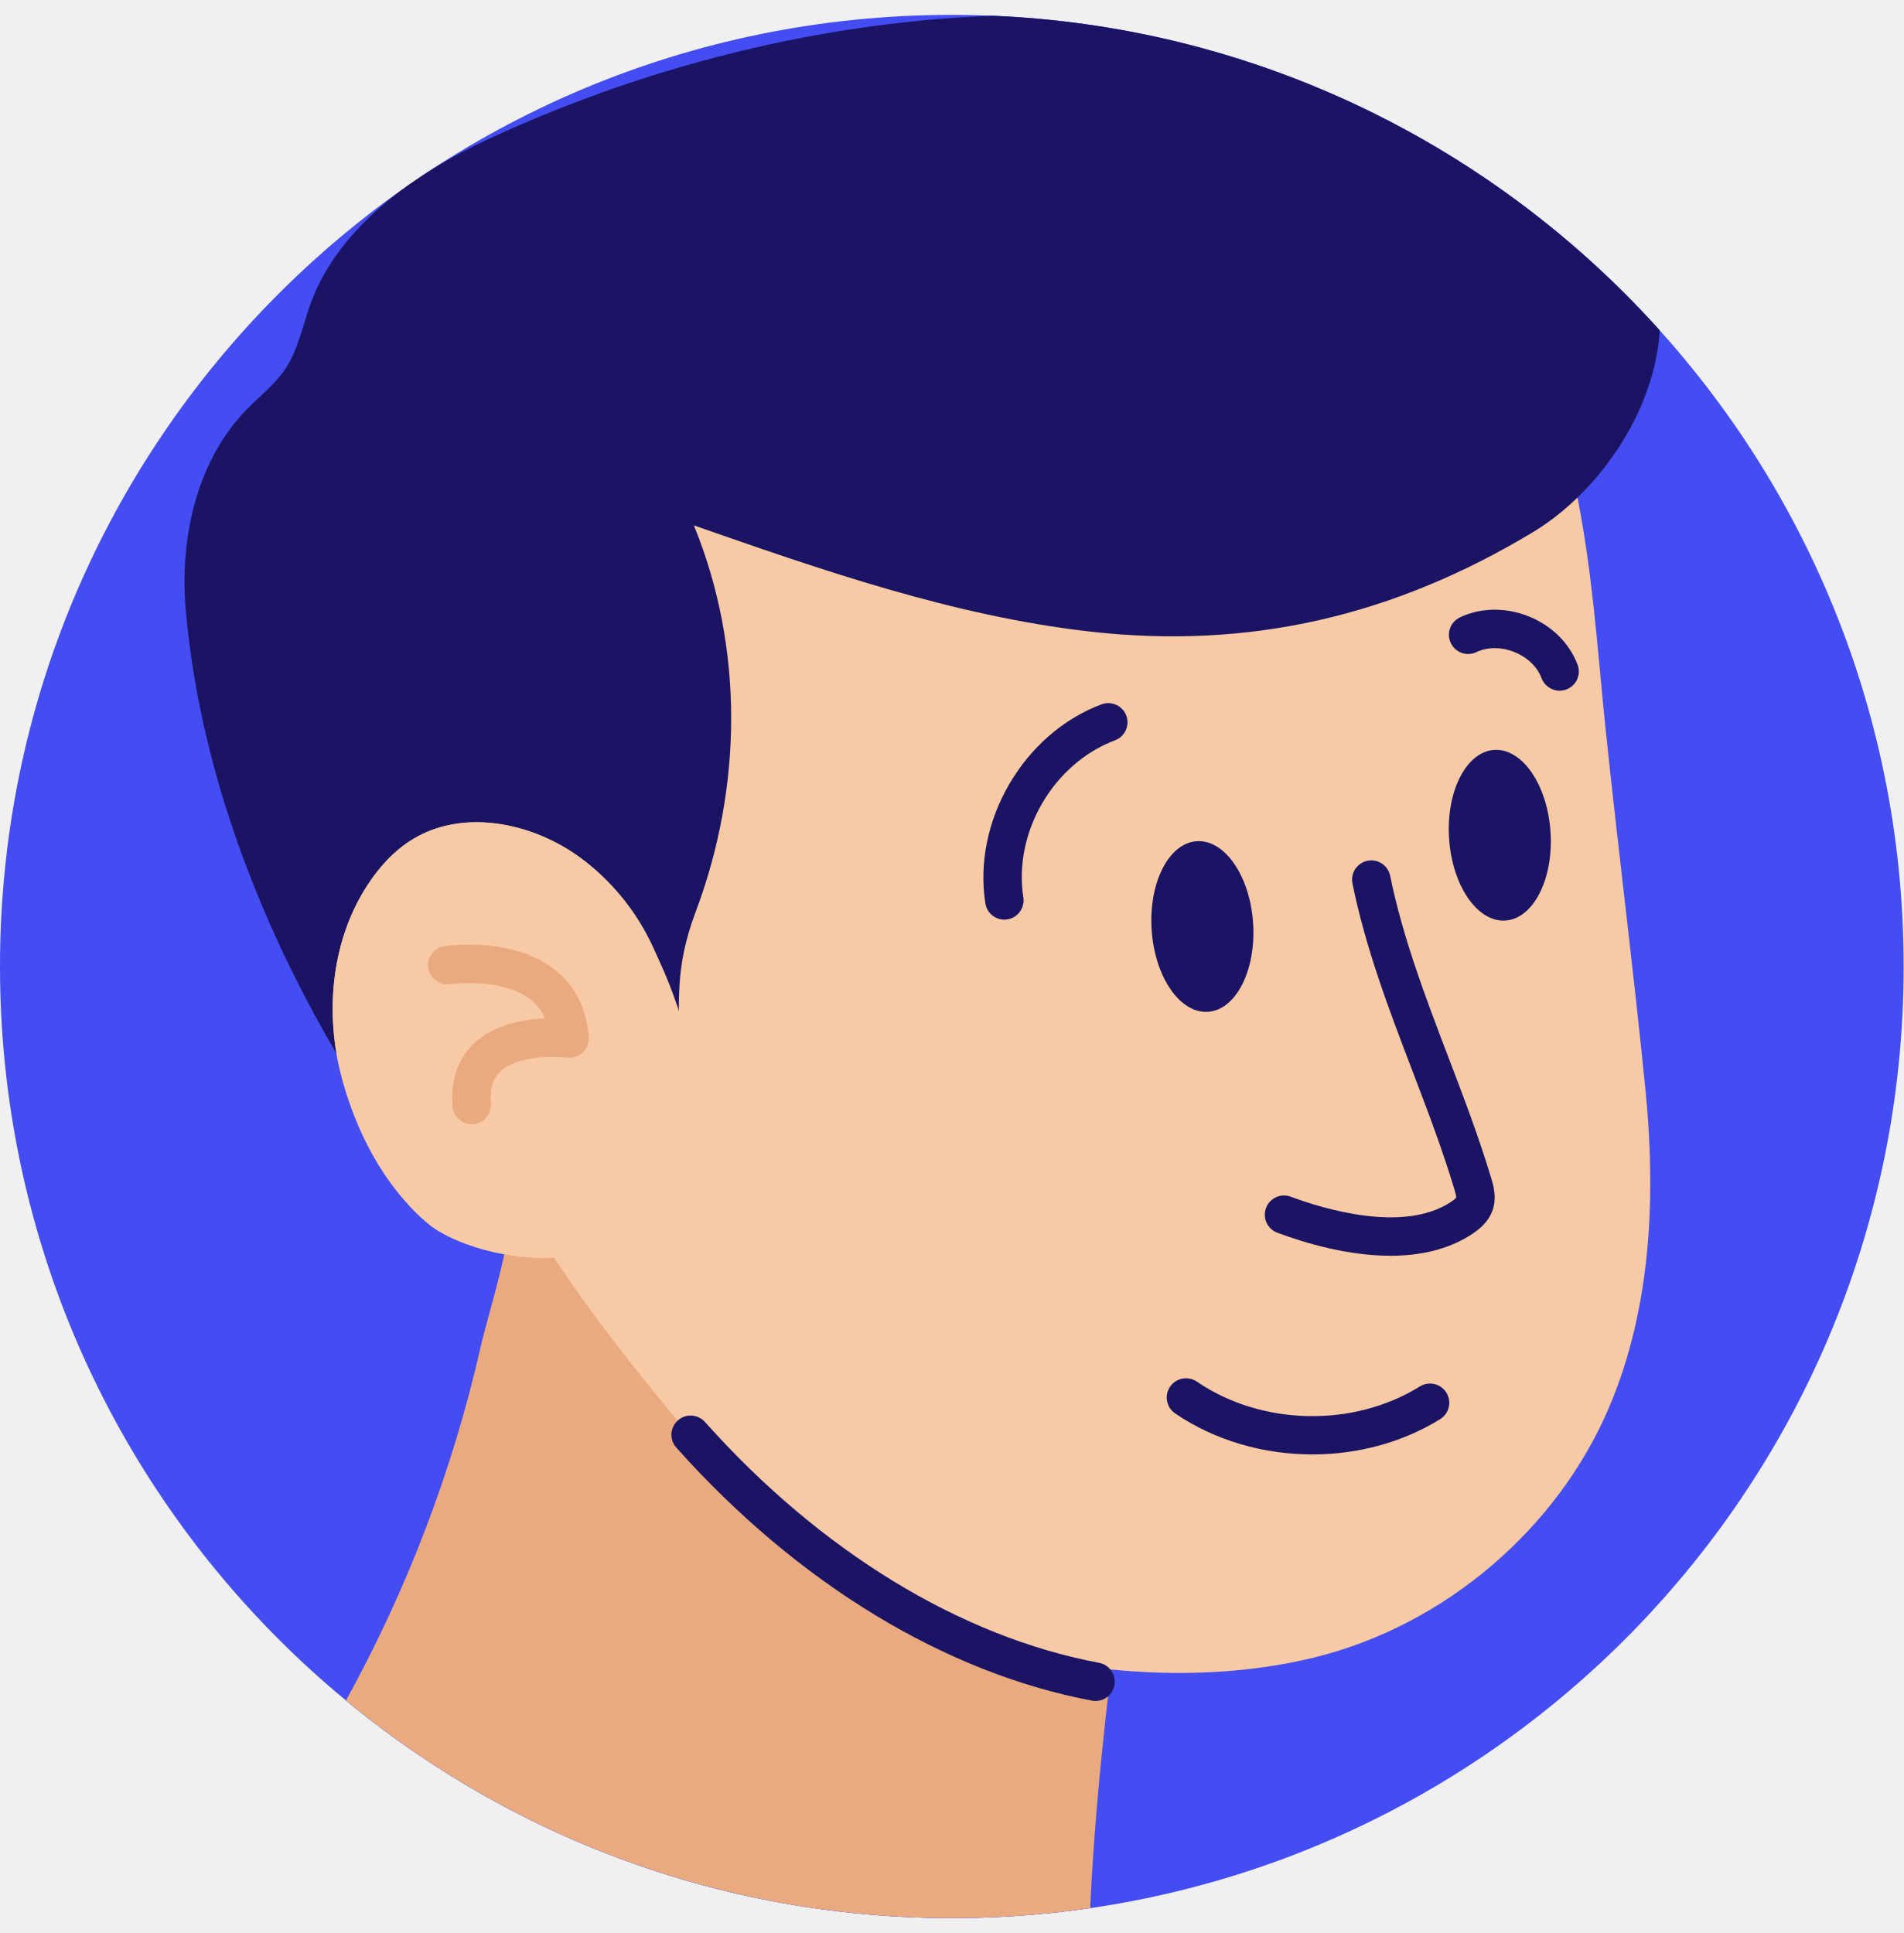
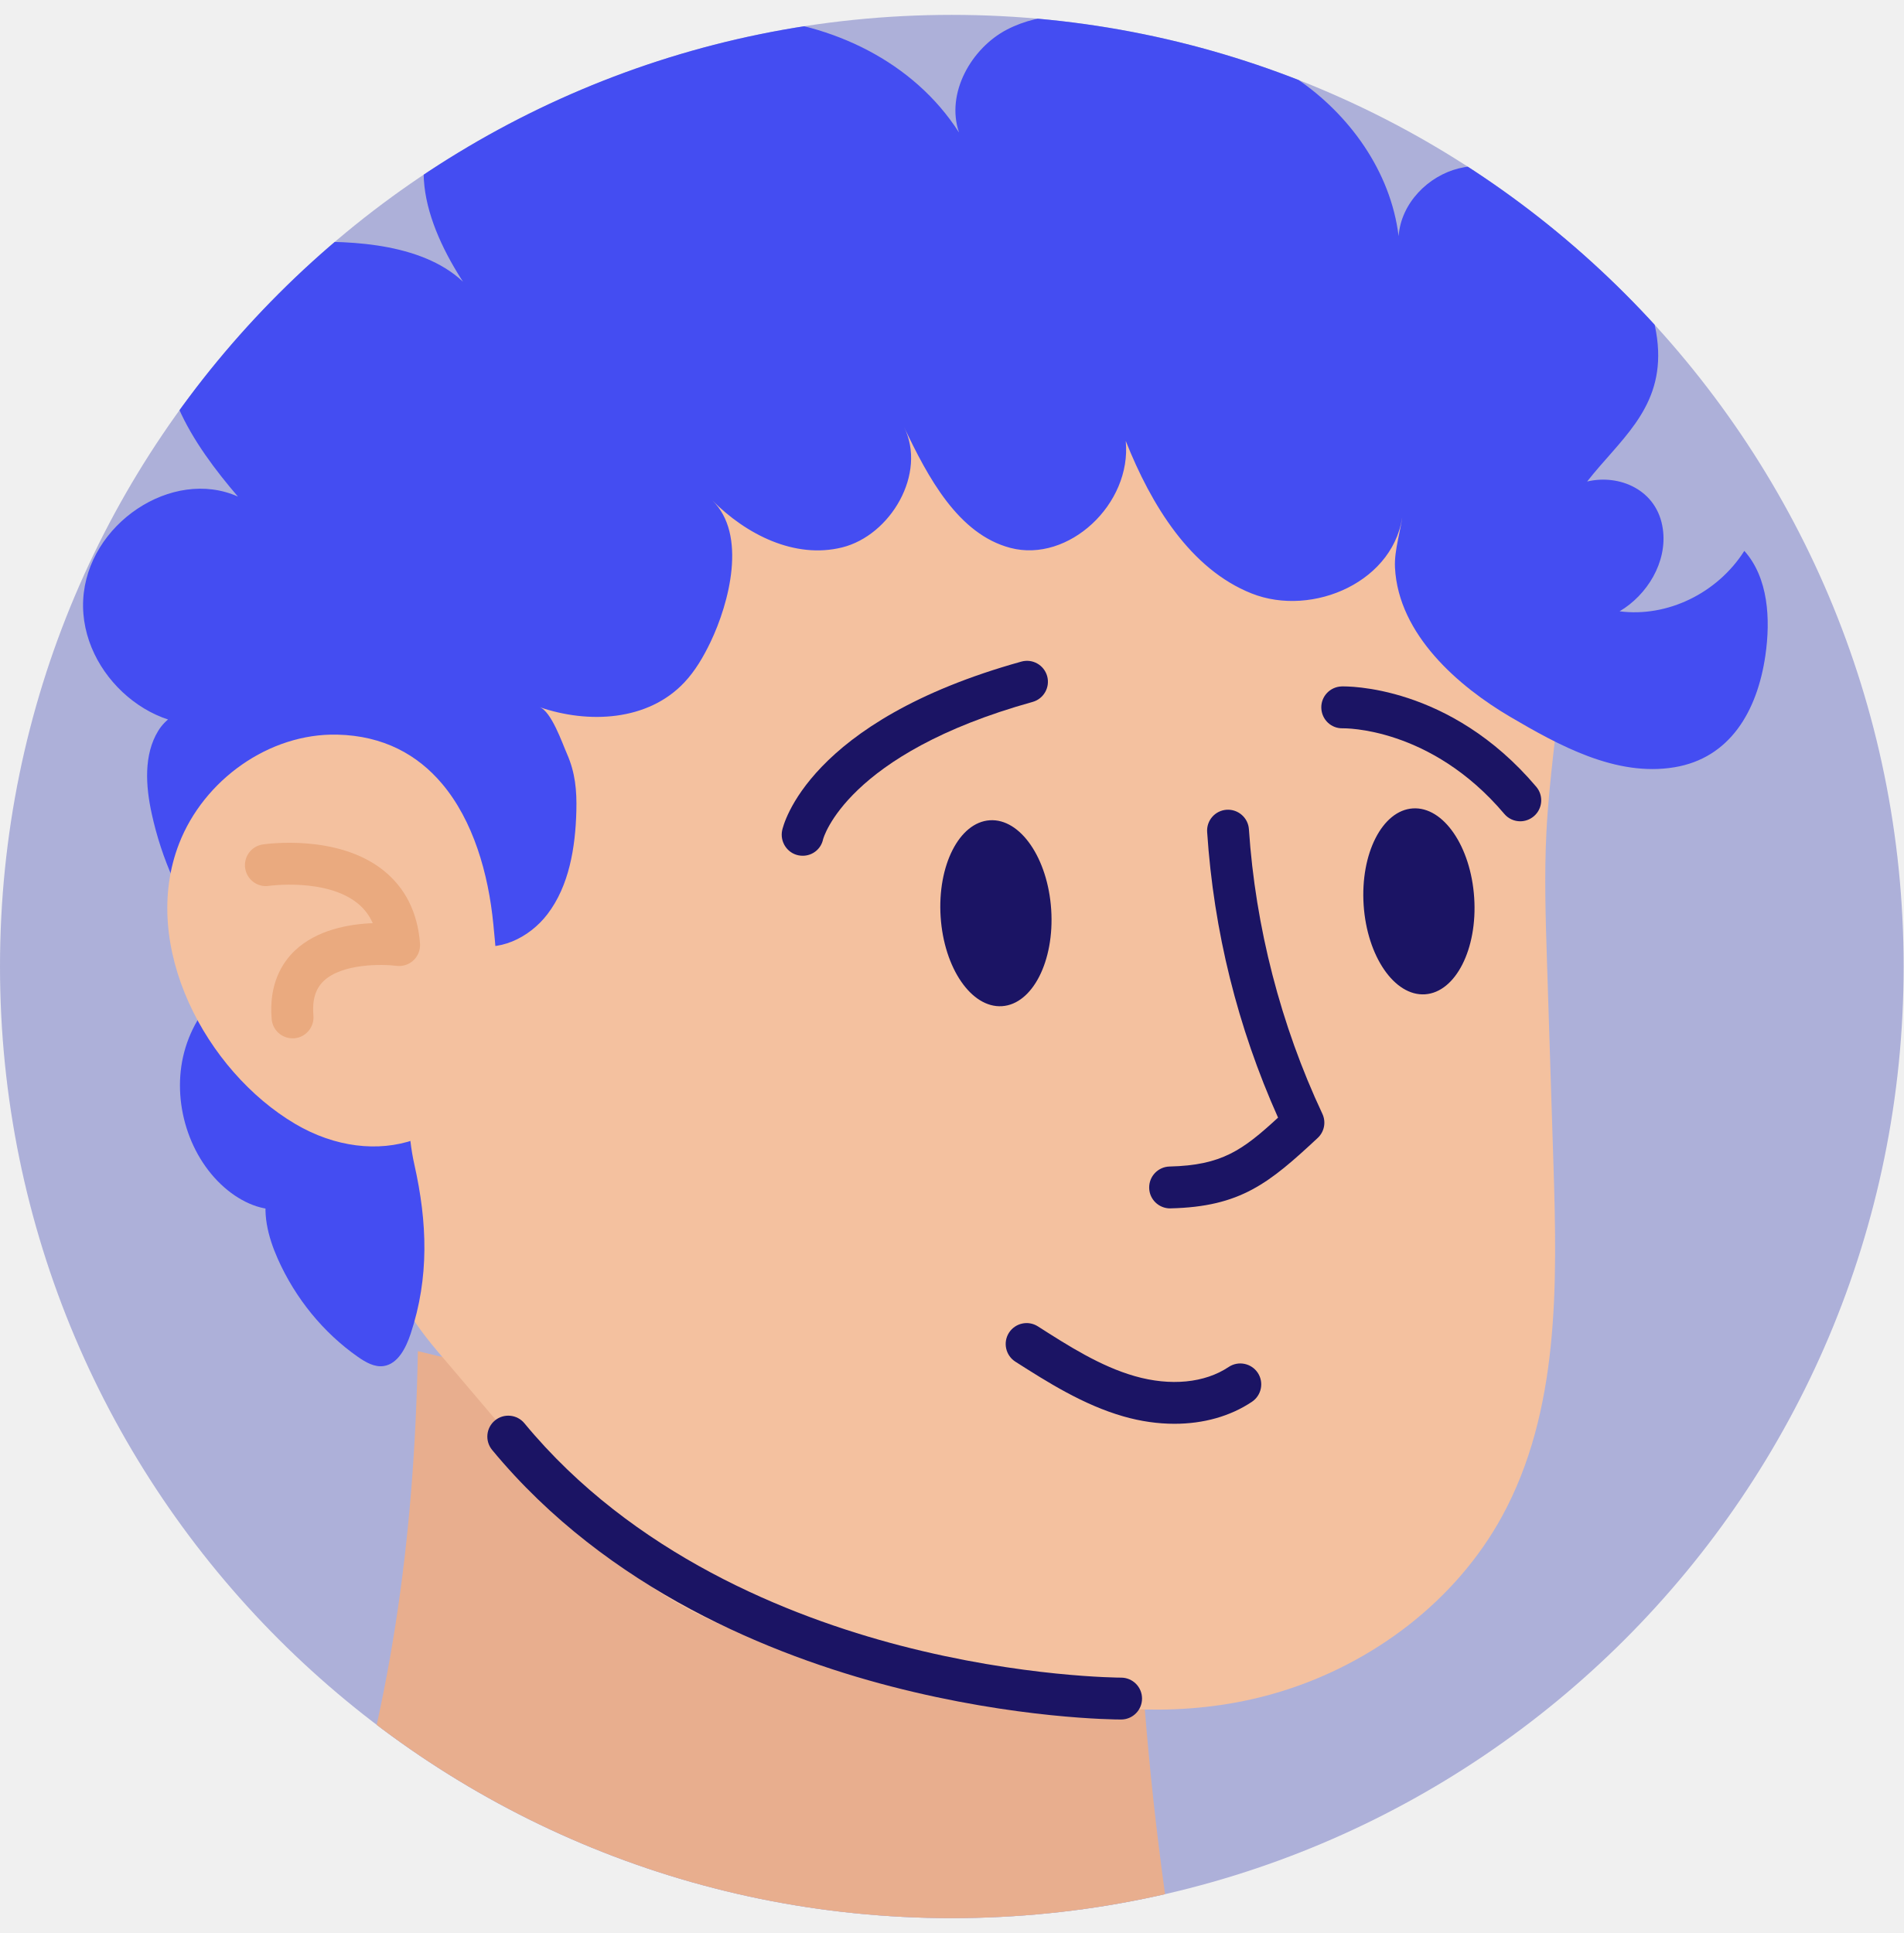
<svg xmlns="http://www.w3.org/2000/svg" width="64" height="65" viewBox="0 0 64 65" fill="none">
-   <g clip-path="url(#clip0_20044_16418)">
-     <path d="M64 0.501H0V64.5H64V0.501Z" fill="#444DF2" />
-     <path d="M37.651 53.71C37.207 57.275 36.781 60.897 36.639 64.5H6.768C7.161 63.897 7.626 63.26 8.149 62.565C10.713 59.159 12.79 55.388 14.309 51.405C15.068 49.414 15.689 47.369 16.159 45.29C16.487 43.848 17.58 40.716 17.09 39.294C17.37 40.108 17.765 40.86 18.25 41.555C19.785 43.753 22.218 45.354 24.748 46.365C28.077 47.695 31.669 48.209 35.114 49.198C35.835 49.405 36.585 49.656 37.088 50.213C37.905 51.119 37.803 52.499 37.651 53.71Z" fill="#444DF2" />
-     <path d="M37.651 53.71C37.207 57.275 36.781 60.897 36.639 64.5H6.768C7.161 63.897 7.626 63.26 8.149 62.565C10.713 59.159 12.79 55.388 14.309 51.405C15.068 49.414 15.689 47.369 16.159 45.29C16.487 43.848 17.58 40.716 17.09 39.294C17.37 40.108 17.765 40.86 18.25 41.555C19.785 43.753 22.218 45.354 24.748 46.365C28.077 47.695 31.669 48.209 35.114 49.198C35.835 49.405 36.585 49.656 37.088 50.213C37.905 51.119 37.803 52.499 37.651 53.71Z" fill="#EAAA7F" />
-     <path d="M13.551 23.801C13.511 21 13.807 18.164 15.101 15.649C17.321 11.331 22.19 8.655 27.137 7.718C32.086 6.781 37.174 7.329 42.157 7.918C45.151 8.272 49.615 8.812 51.222 11.555C53.345 15.178 53.551 20.406 53.974 24.46C54.396 28.514 54.912 32.557 55.317 36.613C55.671 40.17 55.534 43.946 54.095 47.328C52.376 51.37 48.613 54.657 44.151 55.744C37.804 57.289 29.135 55.278 25.051 50.461C22.052 46.925 18.691 43.069 16.705 38.92C14.664 34.652 13.833 29.927 13.6 25.25C13.576 24.768 13.558 24.285 13.551 23.801Z" fill="#F7C9A4" />
-     <path d="M18.113 41.111C17.203 41.214 16.31 41.127 15.492 40.702C14.491 40.182 13.793 39.236 13.152 38.309C9.559 33.124 6.813 26.887 6.248 20.546C6.031 18.115 6.598 15.5 8.306 13.756C8.741 13.311 9.245 12.926 9.591 12.409C10.047 11.728 10.182 10.89 10.474 10.123C11.435 7.593 13.983 5.806 16.438 4.668C27.734 -0.567 41.659 -1.353 52.306 5.102C53.209 5.65 54.103 6.519 54.727 7.37C57.352 10.947 54.793 15.938 51.522 17.904C46.87 20.702 42.026 21.859 36.595 21.232C32.036 20.704 27.661 19.181 23.328 17.667C25.021 21.808 24.957 26.484 23.393 30.649C22.667 32.583 22.847 33.637 22.827 35.653C22.816 36.827 22.862 39.59 21.481 40.138C20.409 40.563 19.248 40.984 18.113 41.111Z" fill="#1B1464" />
-     <path d="M19.377 28.748C22.807 31.127 23.864 37.064 23.951 40.952C23.955 41.134 23.958 41.324 24.038 41.487C24.298 42.024 20.636 42.211 20.339 42.213C18.894 42.227 17.448 42.075 16.037 41.758C14.506 41.413 14.04 41.01 13.13 39.693C12.366 38.587 11.768 37.361 11.446 36.054C10.922 33.933 11.169 31.578 12.364 29.75C12.759 29.145 13.259 28.597 13.877 28.221C15.54 27.208 17.775 27.637 19.377 28.748Z" fill="#F7C9A4" />
-     <path d="M22.026 41.21C19.088 43.208 15.428 42.028 14.39 41.148C12.878 39.867 11.913 37.956 11.444 36.055C10.921 33.934 11.168 31.579 12.362 29.751C12.758 29.146 13.258 28.598 13.875 28.222C15.539 27.208 17.774 27.638 19.377 28.748C21.126 29.961 22.324 31.939 22.59 34.052" fill="#F7C9A4" />
-     <path d="M40.612 34.024C41.553 33.962 42.233 32.628 42.129 31.044C42.025 29.459 41.177 28.225 40.235 28.287C39.293 28.348 38.614 29.683 38.718 31.267C38.822 32.852 39.67 34.086 40.612 34.024Z" fill="#1B1464" />
-     <path d="M50.611 30.955C51.553 30.893 52.232 29.558 52.128 27.974C52.024 26.39 51.176 25.155 50.234 25.217C49.293 25.279 48.614 26.613 48.718 28.198C48.822 29.782 49.669 31.016 50.611 30.955Z" fill="#1B1464" />
-     <path d="M46.748 42.227C45.317 42.227 43.886 41.803 42.943 41.452C42.608 41.326 42.438 40.955 42.564 40.62C42.689 40.285 43.062 40.115 43.396 40.241C44.481 40.646 47.179 41.476 48.778 40.419C48.906 40.334 48.946 40.288 48.957 40.271C48.961 40.21 48.913 40.047 48.891 39.976C48.484 38.623 47.969 37.278 47.472 35.977C46.707 33.974 45.916 31.902 45.469 29.708C45.398 29.358 45.624 29.017 45.974 28.945C46.323 28.873 46.665 29.1 46.736 29.449C47.163 31.539 47.935 33.56 48.681 35.516C49.187 36.839 49.709 38.207 50.13 39.603C50.204 39.848 50.327 40.256 50.185 40.681C50.048 41.092 49.724 41.343 49.492 41.496C48.677 42.034 47.713 42.227 46.748 42.227Z" fill="#1B1464" />
-     <path d="M33.765 30.925C33.453 30.925 33.178 30.697 33.128 30.378C32.694 27.61 34.409 24.669 37.033 23.684C37.367 23.559 37.739 23.728 37.865 24.062C37.99 24.396 37.821 24.768 37.487 24.894C35.416 25.671 34.062 27.993 34.405 30.177C34.46 30.529 34.219 30.861 33.866 30.916C33.832 30.922 33.798 30.925 33.765 30.925Z" fill="#1B1464" />
-     <path d="M52.433 23.226C52.172 23.226 51.926 23.066 51.828 22.808C51.684 22.422 51.349 22.101 50.911 21.926C50.473 21.75 50.008 21.752 49.637 21.928C49.316 22.083 48.929 21.946 48.776 21.625C48.621 21.303 48.758 20.917 49.079 20.762C49.775 20.428 50.619 20.415 51.392 20.725C52.165 21.035 52.766 21.627 53.038 22.351C53.164 22.685 52.996 23.057 52.662 23.184C52.586 23.212 52.508 23.226 52.433 23.226Z" fill="#1B1464" />
-     <path d="M44.123 48.907C42.488 48.907 40.852 48.445 39.507 47.528C39.213 47.327 39.136 46.925 39.338 46.629C39.539 46.335 39.941 46.258 40.237 46.459C42.413 47.944 45.498 48.011 47.737 46.621C48.041 46.433 48.439 46.527 48.627 46.83C48.815 47.133 48.722 47.531 48.419 47.72C47.141 48.513 45.632 48.907 44.123 48.907Z" fill="#1B1464" />
-     <path d="M36.832 57.198C36.792 57.198 36.753 57.194 36.712 57.186C31.765 56.256 26.801 53.234 22.737 48.677C22.499 48.411 22.523 48.002 22.789 47.764C23.055 47.526 23.464 47.551 23.702 47.817C27.578 52.161 32.283 55.038 36.951 55.915C37.302 55.982 37.532 56.319 37.467 56.669C37.408 56.981 37.137 57.198 36.832 57.198Z" fill="#1B1464" />
-     <path d="M15.857 37.802C15.525 37.802 15.242 37.549 15.214 37.212C15.119 36.117 15.547 35.459 15.923 35.099C16.608 34.445 17.608 34.273 18.333 34.247C18.224 34 18.066 33.794 17.855 33.626C16.882 32.849 15.147 33.092 15.131 33.095C14.779 33.146 14.45 32.903 14.397 32.551C14.345 32.199 14.587 31.87 14.939 31.816C15.032 31.802 17.239 31.483 18.657 32.611C19.337 33.151 19.72 33.913 19.793 34.873C19.808 35.067 19.734 35.258 19.593 35.392C19.451 35.527 19.256 35.588 19.063 35.564C18.633 35.509 17.389 35.484 16.815 36.035C16.563 36.277 16.461 36.625 16.503 37.1C16.534 37.456 16.271 37.769 15.915 37.8C15.895 37.801 15.876 37.802 15.857 37.802Z" fill="#EAAA7F" />
+   <g clip-path="url(#clip0_20380_16350)">
+     <path d="M64 0.5H0V64.5H64V0.5Z" fill="#ADB0D9" />
+     <path d="M39.284 64.5H10.802C10.903 64.199 11.007 63.9 11.108 63.6C13.14 57.578 13.933 51.747 14.049 45.434C21.261 47.27 28.834 46.483 36.275 46.406C39.044 46.378 38.113 48.545 38.149 50.561C38.193 53.081 38.323 55.6 38.541 58.112C38.725 60.248 38.973 62.379 39.284 64.5Z" fill="#ADB0D9" />
+     <path d="M39.284 64.5H10.802C10.903 64.199 11.007 63.9 11.108 63.6C13.14 57.578 13.933 51.747 14.049 45.434C21.261 47.27 28.834 46.483 36.275 46.406C39.044 46.378 38.113 48.545 38.149 50.561C38.193 53.081 38.323 55.6 38.541 58.112C38.725 60.248 38.973 62.379 39.284 64.5Z" fill="#E8AE8E" />
+     <path d="M19.085 50.589C19.131 50.644 19.178 50.699 19.224 50.753C19.818 51.452 20.416 52.154 21.115 52.75C24.759 55.85 30.431 56.206 34.92 57.081C37.646 57.612 40.375 57.703 43.062 56.88C46.159 55.93 48.938 53.836 50.495 50.995C52.432 47.454 52.355 43.197 52.227 39.162C52.154 36.873 52.081 34.584 52.008 32.294C51.962 30.858 51.917 29.42 51.99 27.985C52.169 24.449 53.093 20.821 52.33 17.296C51.697 14.37 49.249 11.316 46.518 10.076C42.207 8.119 37.042 7.603 32.377 8.13C29.002 8.512 25.568 8.916 22.465 10.295C19.677 11.534 16.064 13.114 14.575 15.88C12.687 19.388 11.613 23.443 11.156 27.383C10.779 30.639 10.847 33.948 11.363 37.186C11.85 40.249 12.665 43.036 14.691 45.418C16.154 47.142 17.619 48.865 19.085 50.589Z" fill="#F4C19F" />
+     <path d="M39.339 40.634C38.957 40.634 38.643 40.33 38.635 39.947C38.626 39.558 38.933 39.235 39.322 39.226C41.077 39.185 41.777 38.677 42.968 37.582C41.607 34.539 40.805 31.311 40.584 27.978C40.558 27.59 40.851 27.255 41.239 27.229C41.625 27.205 41.962 27.497 41.988 27.884C42.206 31.166 43.059 34.475 44.457 37.452C44.588 37.729 44.524 38.058 44.3 38.266C42.669 39.785 41.709 40.579 39.354 40.633C39.35 40.634 39.345 40.634 39.339 40.634Z" fill="#1B1464" />
+     <path d="M33.688 33.834C34.714 33.767 35.454 32.313 35.341 30.587C35.228 28.86 34.304 27.516 33.277 27.583C32.251 27.65 31.511 29.104 31.624 30.831C31.737 32.557 32.661 33.901 33.688 33.834Z" fill="#1B1464" />
+     <path d="M47.909 33.435C48.935 33.367 49.676 31.913 49.562 30.187C49.449 28.461 48.525 27.116 47.499 27.184C46.472 27.251 45.732 28.705 45.845 30.431C45.959 32.157 46.883 33.502 47.909 33.435Z" fill="#1B1464" />
+     <path d="M51.11 27.617C50.911 27.617 50.711 27.532 50.573 27.367C48.092 24.433 45.176 24.491 45.148 24.49C44.755 24.504 44.435 24.197 44.422 23.807C44.41 23.418 44.715 23.095 45.105 23.082C45.25 23.078 48.733 23.009 51.649 26.457C51.9 26.754 51.863 27.198 51.566 27.449C51.431 27.562 51.27 27.617 51.11 27.617Z" fill="#1B1464" />
+     <path d="M26.988 28.776C26.939 28.776 26.89 28.771 26.84 28.761C26.46 28.682 26.217 28.303 26.296 27.923C26.327 27.774 27.142 24.25 34.339 22.247C34.714 22.143 35.101 22.362 35.205 22.736C35.309 23.111 35.09 23.499 34.716 23.603C28.447 25.349 27.68 28.193 27.672 28.221C27.602 28.554 27.313 28.776 26.988 28.776Z" fill="#1B1464" />
+     <path d="M39.484 47.877C38.927 47.877 38.349 47.795 37.768 47.628C36.415 47.24 35.204 46.469 34.136 45.788C33.809 45.579 33.713 45.143 33.921 44.816C34.13 44.489 34.565 44.392 34.893 44.601C35.927 45.262 36.997 45.945 38.153 46.275C39.352 46.618 40.502 46.506 41.307 45.967C41.63 45.751 42.067 45.838 42.284 46.16C42.5 46.483 42.413 46.92 42.09 47.137C41.361 47.626 40.457 47.877 39.484 47.877Z" fill="#1B1464" />
+     <path d="M13.934 39.174C13.446 37.021 13.985 34.586 14.091 32.392C14.105 32.115 14.13 31.809 14.314 31.613C14.688 31.215 15.299 31.571 15.803 31.737C16.737 32.044 17.785 31.55 18.404 30.742C19.133 29.79 19.345 28.503 19.377 27.272C19.395 26.576 19.338 25.982 19.066 25.359C18.9 24.984 18.538 23.916 18.136 23.777C19.784 24.345 21.783 24.25 23.008 22.947C23.374 22.558 23.651 22.083 23.886 21.593C24.512 20.288 25.128 17.969 23.946 16.825C25.087 17.973 26.716 18.803 28.311 18.408C29.938 18.005 31.173 15.923 30.39 14.351C31.203 16.067 32.219 17.964 33.97 18.424C35.918 18.936 38.054 16.954 37.847 14.827C38.705 16.983 40.019 19.136 42.077 19.955C44.134 20.774 46.954 19.543 47.165 17.212C47.109 17.823 46.868 18.478 46.899 19.086C47.014 21.351 49.056 23.095 50.767 24.101C52.406 25.063 54.33 26.129 56.296 25.8C58.156 25.491 59.077 23.924 59.351 22.046C59.53 20.816 59.451 19.425 58.644 18.524C57.738 19.95 56.054 20.765 54.45 20.556C55.373 20.012 56.06 18.905 55.905 17.794C55.721 16.459 54.429 15.935 53.359 16.192C54.424 14.827 55.825 13.812 55.745 11.787C55.657 9.541 53.847 7.251 52.072 6.242C51.146 5.716 50.062 5.411 49.041 5.663C48.019 5.916 47.101 6.827 47.021 7.942C46.753 5.753 45.357 3.847 43.613 2.658C41.87 1.469 39.807 0.919 37.754 0.632C36.44 0.447 35.044 0.377 33.853 0.995C32.663 1.614 31.789 3.13 32.242 4.456C30.71 2.059 27.954 0.78 25.238 0.6C22.521 0.419 19.828 1.213 17.289 2.257C16.323 2.655 15.316 3.135 14.735 4.049C13.48 6.026 14.856 8.656 16.291 10.486C15.435 8.607 13.133 8.175 11.174 8.133C9.133 8.089 6.685 8.482 5.83 10.458C4.902 12.601 6.505 14.959 7.999 16.698C5.791 15.711 2.929 17.621 2.797 20.17C2.665 22.718 5.312 24.953 7.61 24.23C7.053 23.476 5.812 23.77 5.32 24.574C4.827 25.377 4.896 26.429 5.101 27.363C5.432 28.883 6.076 30.324 6.972 31.558C7.662 32.508 9.185 33.269 9.748 32.229C8.12 32.387 6.644 33.692 6.196 35.368C5.748 37.044 6.359 38.983 7.665 40.032C8.244 40.497 8.993 40.798 9.698 40.616C10.404 40.435 10.987 39.649 10.809 38.899C10.102 38.583 9.258 39.184 9.023 39.962C8.787 40.741 9.011 41.594 9.34 42.333C9.933 43.665 10.875 44.817 12.031 45.626C12.293 45.809 12.593 45.982 12.902 45.935C13.375 45.863 13.646 45.332 13.805 44.853C14.437 42.951 14.365 41.096 13.934 39.174Z" fill="#444DF2" />
+     <path d="M14.858 26.35C14.04 25.383 12.897 24.739 11.337 24.703C9.044 24.651 6.849 26.231 6.02 28.369C4.685 31.814 6.917 36.017 9.926 37.794C12.599 39.371 15.736 38.452 16.516 35.333C16.861 33.949 16.726 32.498 16.586 31.078C16.42 29.368 15.908 27.591 14.858 26.35Z" fill="#F4C19F" />
+     <path d="M9.834 34.915C9.473 34.915 9.166 34.639 9.134 34.273C9.03 33.08 9.497 32.363 9.907 31.971C10.653 31.259 11.743 31.073 12.532 31.043C12.413 30.773 12.239 30.548 12.008 30.364C10.955 29.527 9.064 29.785 9.044 29.788C8.66 29.848 8.301 29.582 8.243 29.198C8.184 28.814 8.449 28.454 8.833 28.396C8.934 28.381 11.338 28.034 12.883 29.262C13.623 29.851 14.04 30.68 14.121 31.726C14.137 31.937 14.057 32.145 13.903 32.291C13.748 32.437 13.537 32.505 13.326 32.478C12.857 32.418 11.502 32.392 10.877 32.992C10.603 33.255 10.492 33.634 10.537 34.151C10.57 34.539 10.283 34.88 9.897 34.914C9.875 34.914 9.855 34.915 9.834 34.915Z" fill="#EAAA7F" />
+     <path d="M37.688 57.821C37.49 57.821 34.185 57.803 29.949 56.706C25.981 55.678 20.434 53.464 16.545 48.756C16.298 48.456 16.34 48.012 16.64 47.765C16.939 47.518 17.384 47.56 17.631 47.86C21.271 52.267 26.511 54.356 30.265 55.334C34.37 56.403 37.65 56.413 37.691 56.413C38.08 56.413 38.395 56.728 38.395 57.116C38.395 57.505 38.081 57.82 37.692 57.821C37.692 57.821 37.691 57.821 37.688 57.821Z" fill="#1B1464" />
  </g>
  <defs>
-     <clipPath id="clip0_20044_16418">
+     <clipPath id="clip0_20380_16350">
      <rect y="0.5" width="64" height="64" rx="32" fill="white" />
    </clipPath>
  </defs>
</svg>
